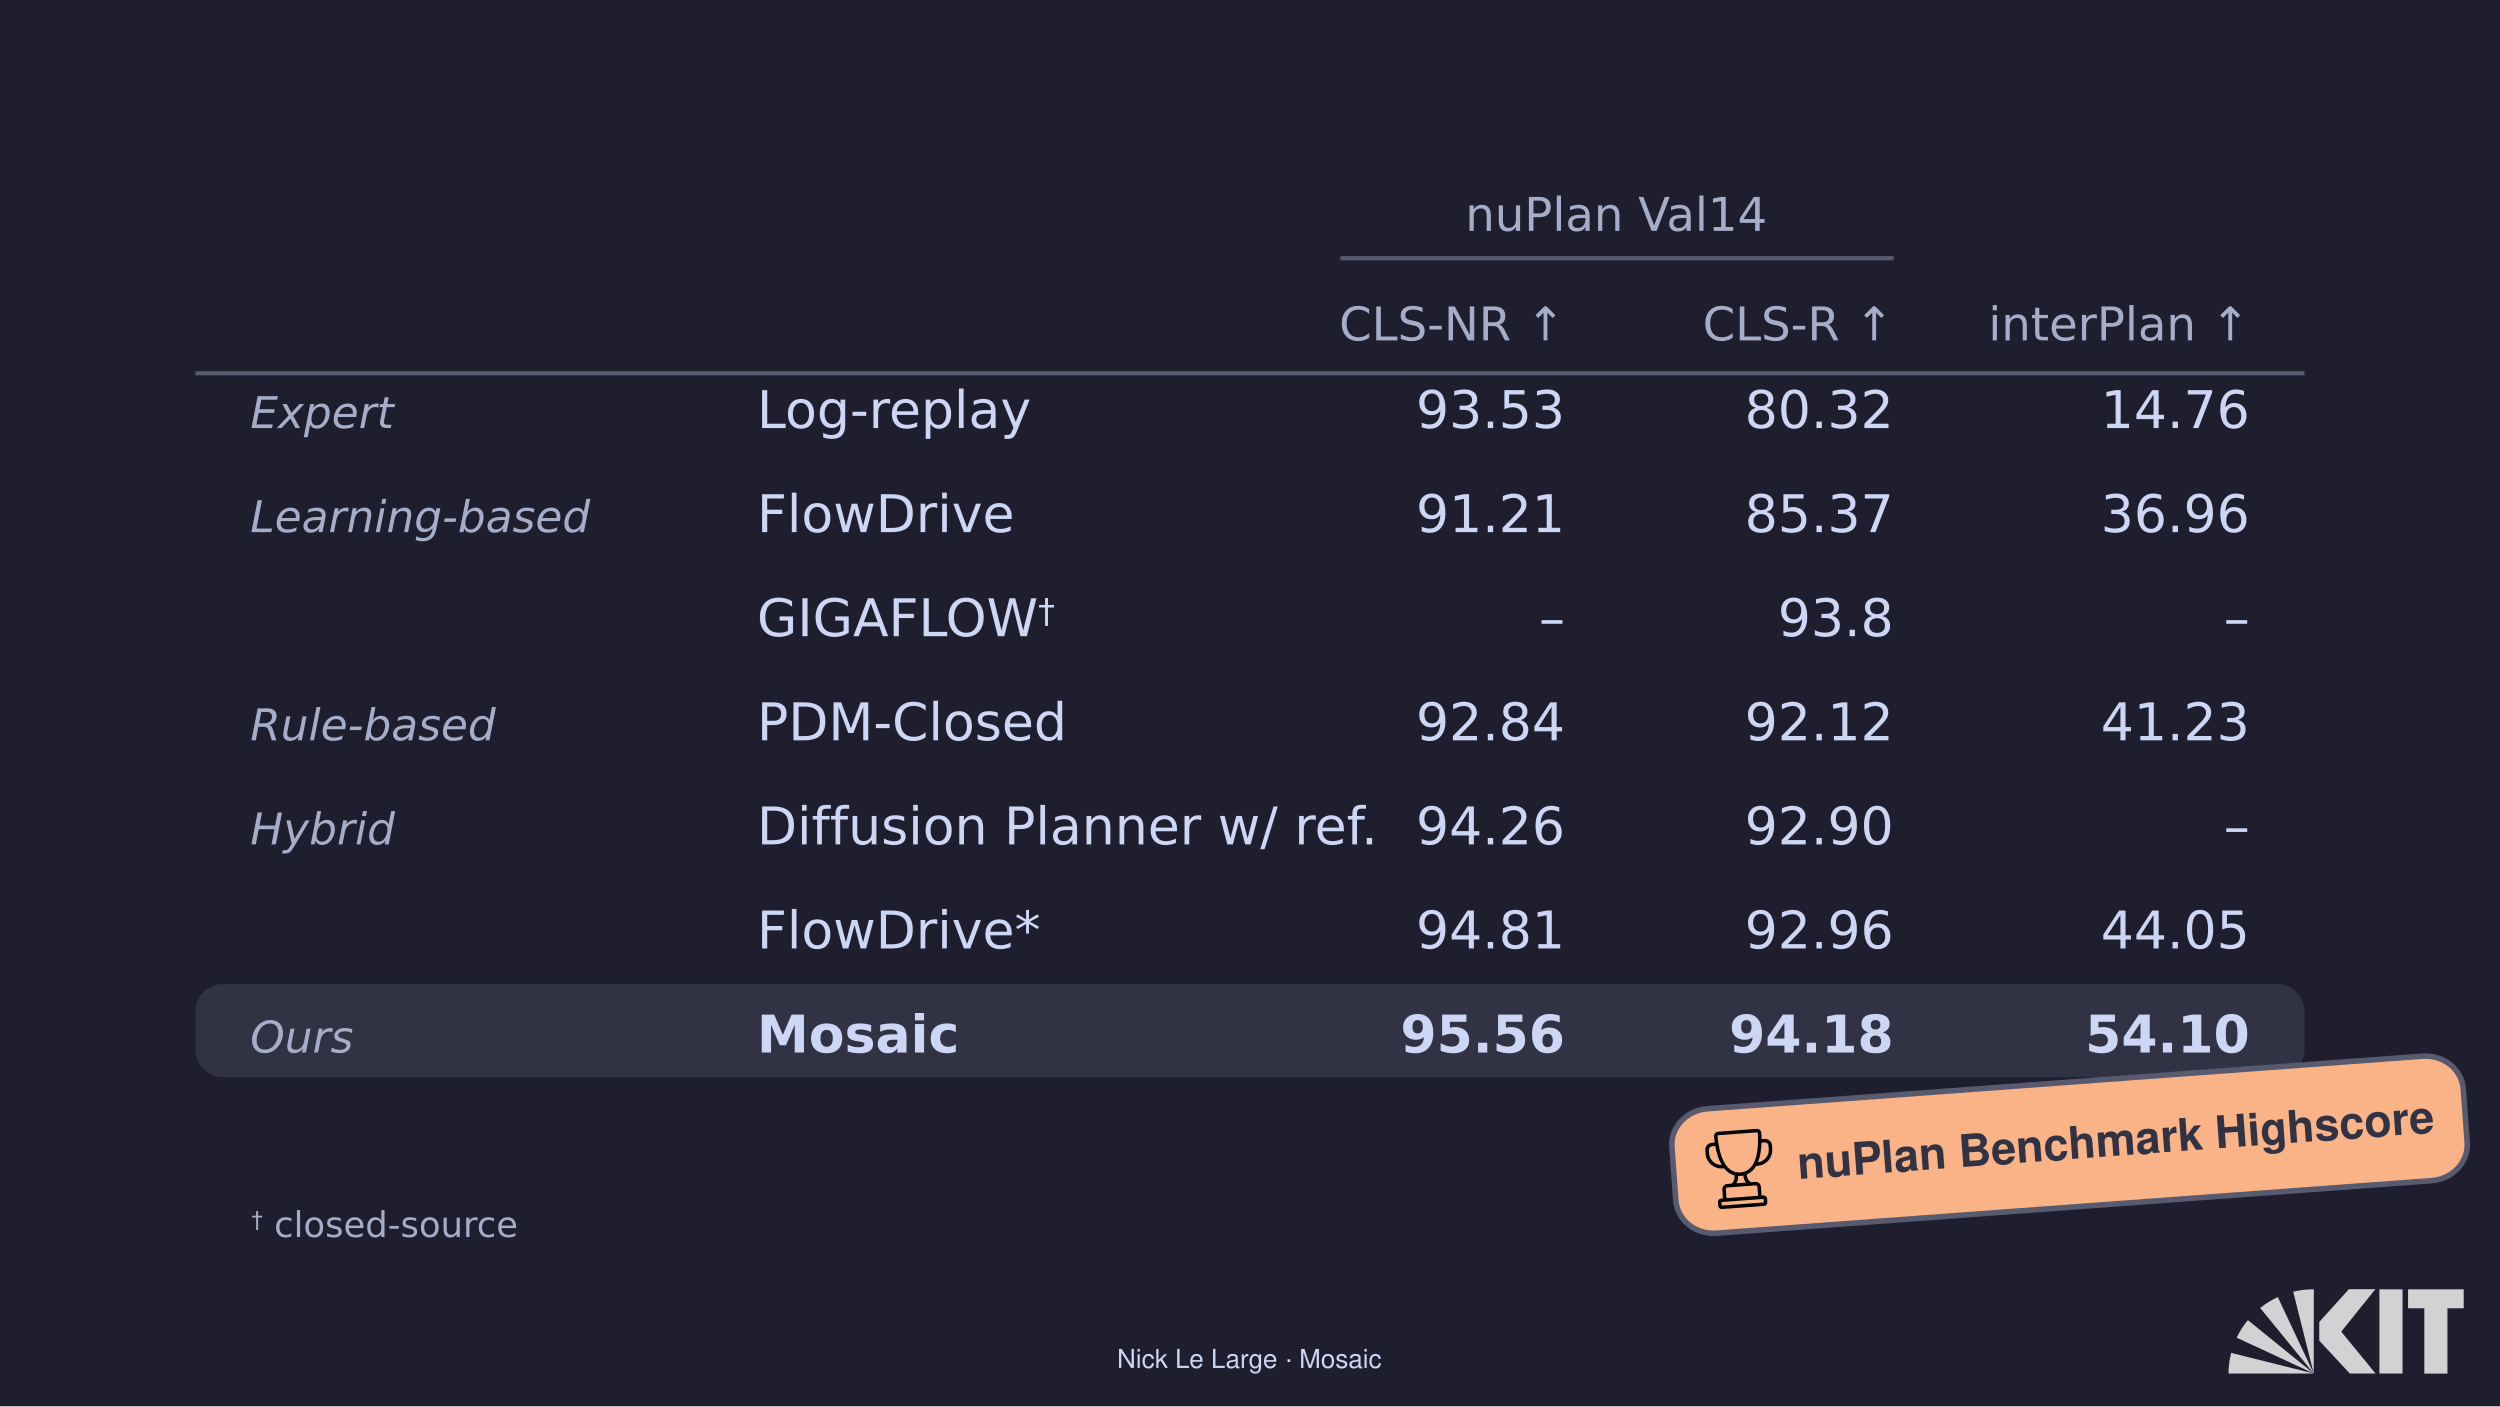
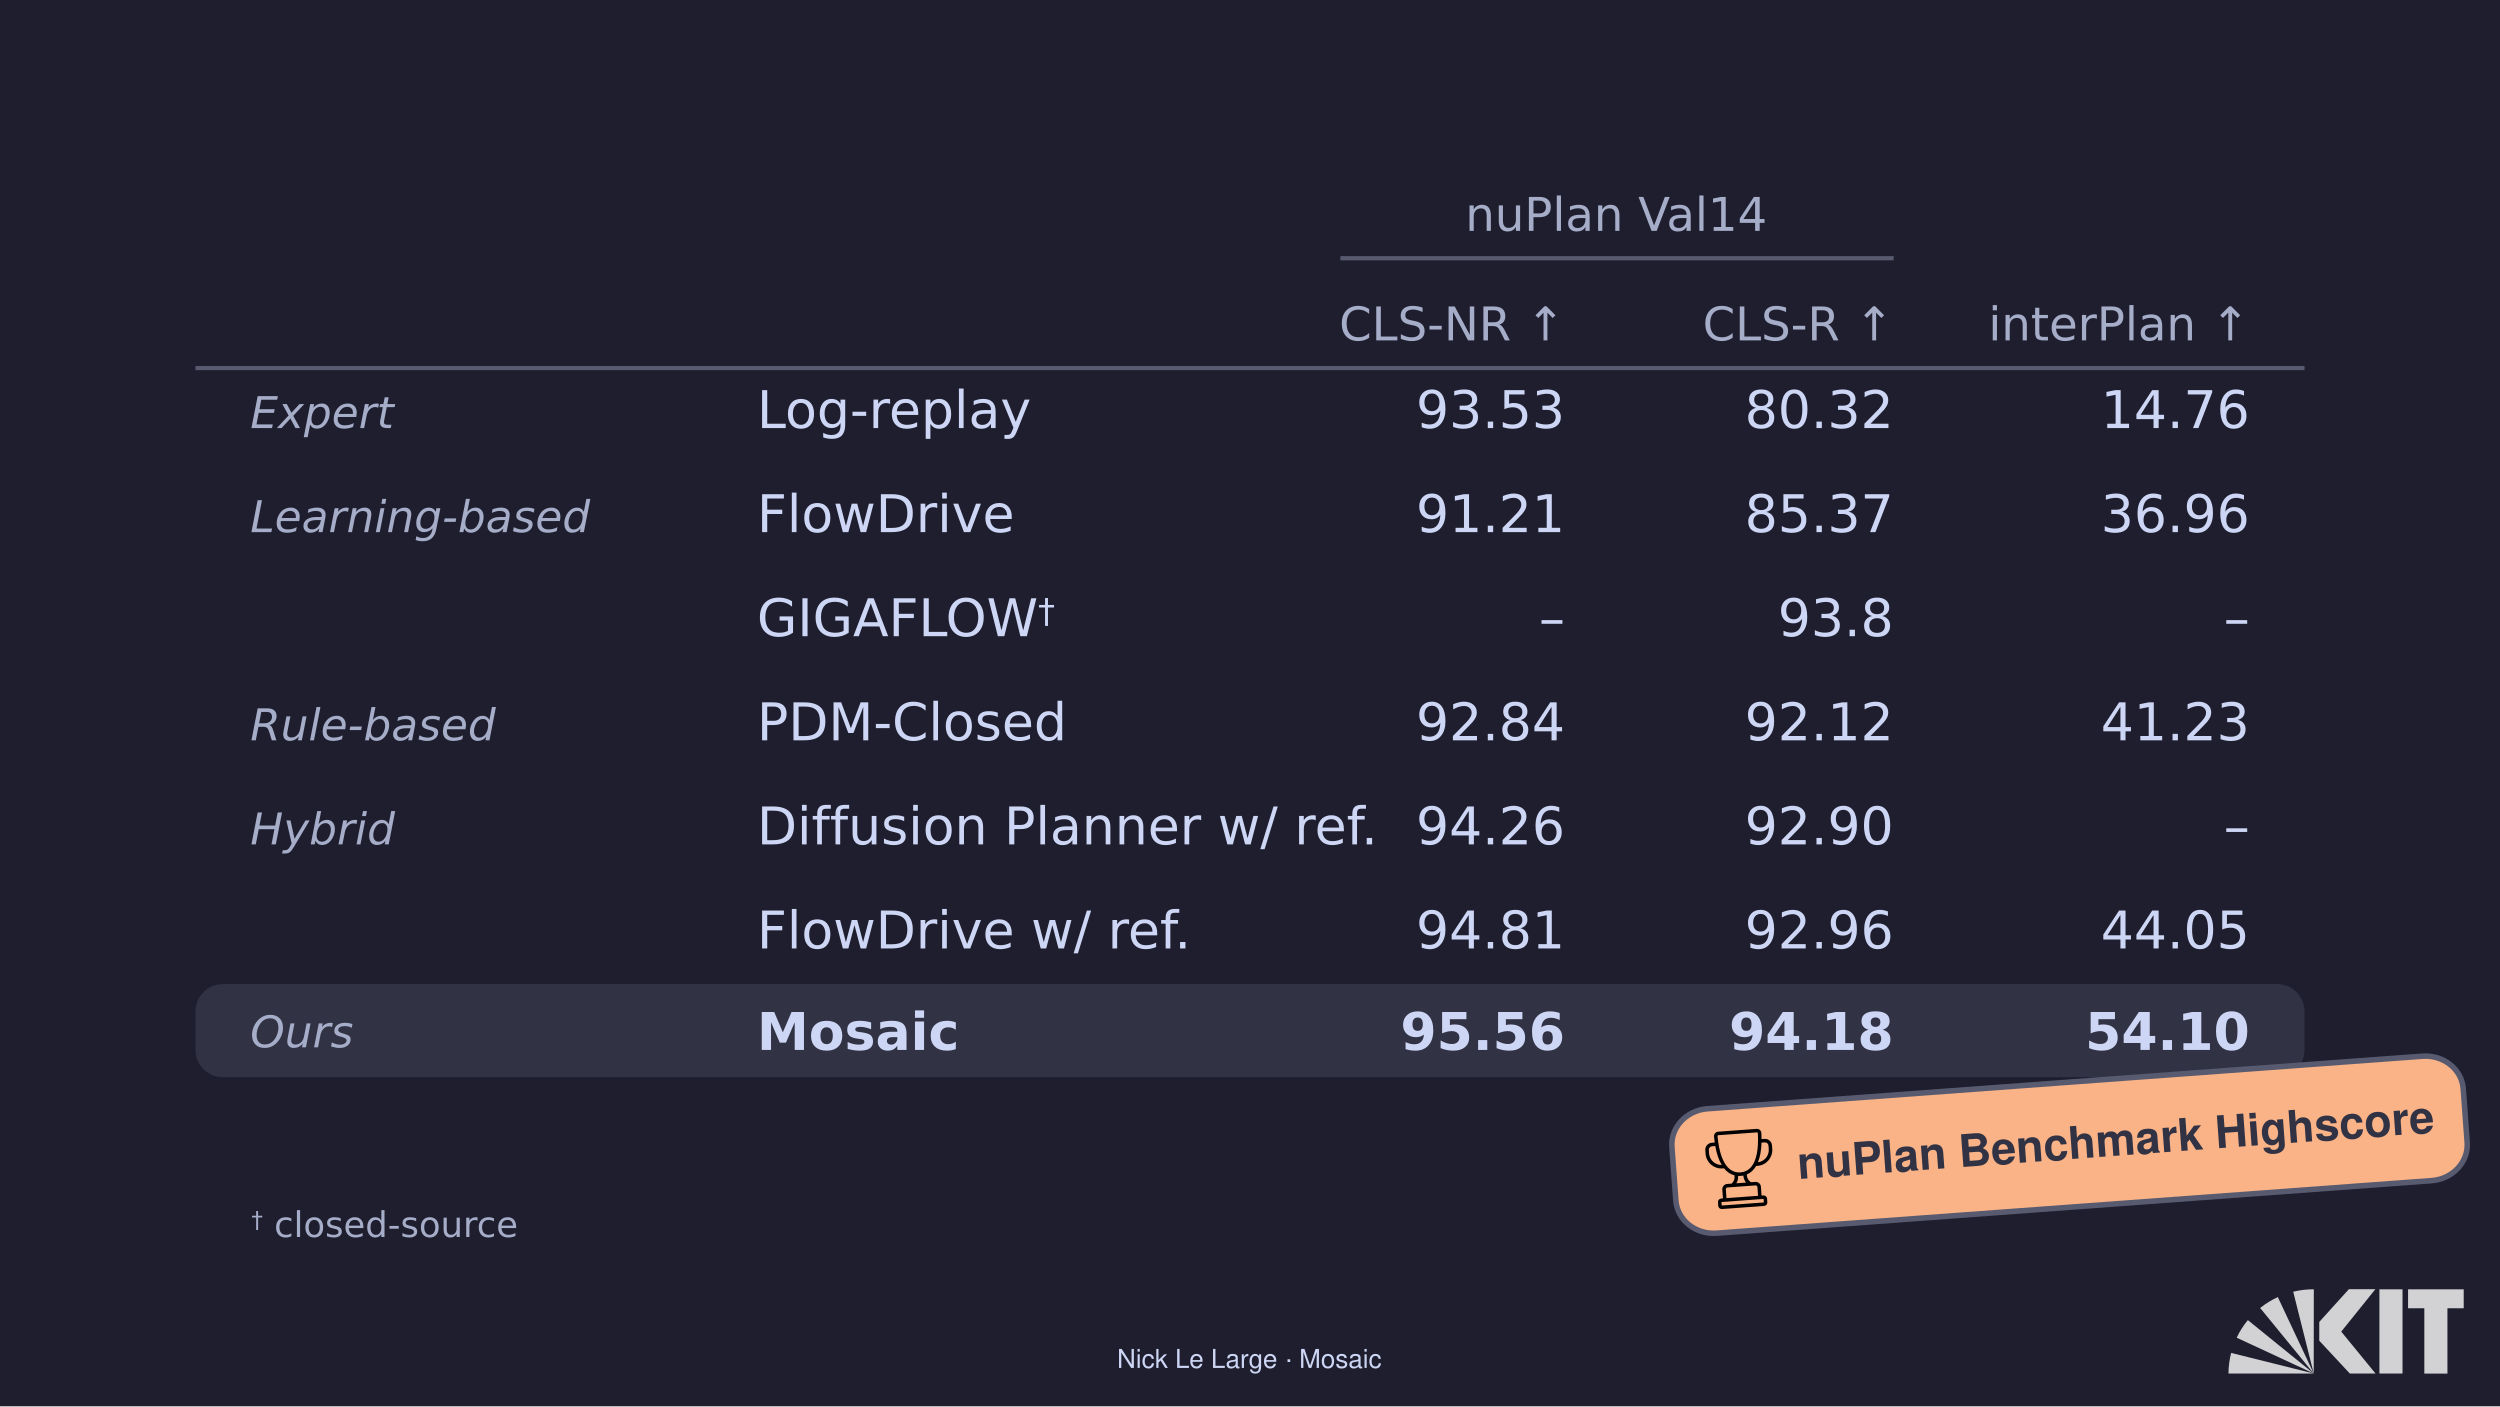
<svg xmlns="http://www.w3.org/2000/svg" xmlns:ns1="urn:inkflow" ns1:parent="base" viewBox="0 0 1920 1080" width="1920" height="1080" font-family="DejaVu Sans" version="2.0" id="svg37" standalone="no">
-   <g ns1:layout-src="base" ns1:layout-hash="16e203b8">
-     <defs />
+   <g ns1:layout-src="base" ns1:layout-hash="16e203b8" id="g1">
+     <defs id="defs1" />
    <g id="g5">
      <rect width="1920" height="1080" id="rect1" class="inkflow-fill-bg" />
      <g class="kit-logo-mark" fill="#ffffff" opacity="0.8" transform="translate(1709.592,985.4718) scale(0.1854084)" id="kit-logo">
        <path d="m984.51,25.416-230.514,0,0,78.511,67.398,0,0,270.666,95.719,0,0-270.666,67.397,0,0-78.511zm-253.458,348.819h-95.719v-348.819h95.719v348.819zm-111.852,0-106.474,0-126.55-135.871,0-77.794,122.606-135.513,109.701,0-141.248,175.665,141.965,173.513z" fill-rule="evenodd" id="path1" />
        <path d="M90.416,153.041c-18.284,22.227-34.057,46.605-46.247,72.775l319.064,148.418-272.817-221.193z" fill-rule="evenodd" id="path2" />
        <path d="M363.233,374.235,214.456,57.681c-26.529,12.189-50.907,27.246-73.134,45.171l221.91,271.383z" fill-rule="evenodd" id="path3" />
        <path d="m363.233,374.235,0.358-348.819h-2.868c-28.322,0-55.926,3.585-82.455,10.038l84.964,338.781z" fill-rule="evenodd" id="path4" />
        <path d="M21.226,288.912c-7.17,27.246-10.755,55.926-11.113,85.322h353.121l-342.007-85.322z" fill-rule="evenodd" id="path5" />
      </g>
      <text xml:space="preserve" x="857.89" y="1050.565" id="text1" style="font-style: normal; font-variant: normal; font-weight: normal; font-stretch: normal; font-size: 20px; line-height: 1.25; font-family: 'Nimbus Sans', Helvetica, Arial-Unicode, Arial, Sans-serif; -inkscape-font-specification: 'Nimbus Sans, Helvetica, Arial-Unicode, Arial, Sans-serif'; direction: ltr" class="inkflow-fill-text inkflow-fill-code-text">
        <tspan id="tspan1" x="857.89" y="1050.565">Nick Le Large · Mosaic</tspan>
      </text>
    </g>
  </g>
-   <defs id="defs1">
+   <defs id="defs2">
    <style id="inkflow-preview">.inkflow-fill-bg { fill: #1e1e2e; }
.inkflow-stroke-bg { stroke: #1e1e2e; }
.inkflow-fill-surface { fill: #313244; }
.inkflow-stroke-surface { stroke: #313244; }
.inkflow-fill-border { fill: #585b70; }
.inkflow-stroke-border { stroke: #585b70; }
.inkflow-fill-text { fill: #cdd6f4; }
.inkflow-stroke-text { stroke: #cdd6f4; }
.inkflow-fill-text-muted { fill: #a6adc8; }
.inkflow-stroke-text-muted { stroke: #a6adc8; }
.inkflow-fill-accent { fill: #cba6f7; }
.inkflow-stroke-accent { stroke: #cba6f7; }
.inkflow-fill-accent-fg { fill: #11111b; }
.inkflow-stroke-accent-fg { stroke: #11111b; }
.inkflow-fill-code-bg { fill: #181825; }
.inkflow-stroke-code-bg { stroke: #181825; }
.inkflow-fill-code-text { fill: #cdd6f4; }
.inkflow-stroke-code-text { stroke: #cdd6f4; }
.inkflow-fill-red { fill: #f38ba8; }
.inkflow-stroke-red { stroke: #f38ba8; }
.inkflow-fill-orange { fill: #fab387; }
.inkflow-stroke-orange { stroke: #fab387; }
.inkflow-fill-yellow { fill: #f9e2af; }
.inkflow-stroke-yellow { stroke: #f9e2af; }
.inkflow-fill-green { fill: #a6e3a1; }
.inkflow-stroke-green { stroke: #a6e3a1; }
.inkflow-fill-teal { fill: #94e2d5; }
.inkflow-stroke-teal { stroke: #94e2d5; }
.inkflow-fill-blue { fill: #89b4fa; }
.inkflow-stroke-blue { stroke: #89b4fa; }
.inkflow-fill-purple { fill: #cba6f7; }
.inkflow-stroke-purple { stroke: #cba6f7; }
.inkflow-fill-pink { fill: #f5c2e7; }
.inkflow-stroke-pink { stroke: #f5c2e7; }
.inkflow-fill-grey { fill: #6c7086; }
.inkflow-stroke-grey { stroke: #6c7086; }</style>
  </defs>
-   <g id="g1" transform="matrix(0.9411534,0,0,0.9411534,37.6697,34.17935)">
+   <g id="g38" transform="matrix(0.9411534,0,0,0.9411534,37.6697,34.17935)">
    <g id="head" transform="matrix(1.117543,0,0,1.117543,-115.1917,-102.7421)">
-       <text x="1247.407" y="228" font-size="34px" text-anchor="middle" id="text1" class="inkflow-fill-text-muted">nuPlan Val14</text>
+       <text x="1247.407" y="228" font-size="34px" text-anchor="middle" id="text2" class="inkflow-fill-text-muted">nuPlan Val14</text>
      <line x1="1045.992" y1="248" x2="1450" y2="248" stroke-width="3.053" id="line1" class="inkflow-stroke-border" />
-       <text x="1210" y="308" font-size="34px" text-anchor="end" id="text2" class="inkflow-fill-text-muted">CLS-NR ↑</text>
-       <text x="1450" y="308" font-size="34px" text-anchor="end" id="text3" class="inkflow-fill-text-muted">CLS-R ↑</text>
-       <text x="1710" y="308" font-size="34px" text-anchor="end" id="text4" class="inkflow-fill-text-muted">interPlan ↑</text>
-       <line x1="210" y1="332" x2="1750" y2="332" stroke-width="3" id="line4" class="inkflow-stroke-border" />
+       <text x="1210" y="308" font-size="34px" text-anchor="end" id="text3" class="inkflow-fill-text-muted">CLS-NR ↑</text>
+       <text x="1450" y="308" font-size="34px" text-anchor="end" id="text4" class="inkflow-fill-text-muted">CLS-R ↑</text>
+       <text x="1710" y="308" font-size="34px" text-anchor="end" id="text5" class="inkflow-fill-text-muted">interPlan ↑</text>
+       <line x1="210" y1="328.197" x2="1750" y2="328.197" stroke-width="3" id="line4" class="inkflow-stroke-border" />
    </g>
    <g id="row-log-replay" transform="matrix(1.117543,0,0,1.117543,-115.1917,-102.7421)">
-       <text x="250" y="372" font-size="32px" font-style="italic" id="text5" class="inkflow-fill-text-muted">Expert</text>
-       <text x="620" y="372" font-size="38px" font-weight="400" id="text6" class="inkflow-fill-text inkflow-fill-code-text">Log-replay</text>
-       <text x="1210" y="372" font-size="38px" font-weight="400" text-anchor="end" id="text7" class="inkflow-fill-text inkflow-fill-code-text">93.53</text>
-       <text x="1450" y="372" font-size="38px" font-weight="400" text-anchor="end" id="text8" class="inkflow-fill-text inkflow-fill-code-text">80.32</text>
-       <text x="1710" y="372" font-size="38px" font-weight="400" text-anchor="end" id="text9" class="inkflow-fill-text inkflow-fill-code-text">14.76</text>
+       <text x="250" y="372" font-size="32px" font-style="italic" id="text6" class="inkflow-fill-text-muted">Expert</text>
+       <text x="620" y="372" font-size="38px" font-weight="400" id="text7" class="inkflow-fill-text inkflow-fill-code-text">Log-replay</text>
+       <text x="1210" y="372" font-size="38px" font-weight="400" text-anchor="end" id="text8" class="inkflow-fill-text inkflow-fill-code-text">93.53</text>
+       <text x="1450" y="372" font-size="38px" font-weight="400" text-anchor="end" id="text9" class="inkflow-fill-text inkflow-fill-code-text">80.32</text>
+       <text x="1710" y="372" font-size="38px" font-weight="400" text-anchor="end" id="text10" class="inkflow-fill-text inkflow-fill-code-text">14.76</text>
    </g>
    <g id="row-flowdrive" transform="matrix(1.117543,0,0,1.117543,-115.1917,-102.7421)">
-       <text x="250" y="448" font-size="32px" font-style="italic" id="text10" class="inkflow-fill-text-muted">Learning-based</text>
-       <text x="620" y="448" font-size="38px" font-weight="400" id="text11" class="inkflow-fill-text inkflow-fill-code-text">FlowDrive</text>
-       <text x="1210" y="448" font-size="38px" font-weight="400" text-anchor="end" id="text12" class="inkflow-fill-text inkflow-fill-code-text">91.21</text>
-       <text x="1450" y="448" font-size="38px" font-weight="400" text-anchor="end" id="text13" class="inkflow-fill-text inkflow-fill-code-text">85.37</text>
-       <text x="1710" y="448" font-size="38px" font-weight="400" text-anchor="end" id="text14" class="inkflow-fill-text inkflow-fill-code-text">36.96</text>
+       <text x="250" y="448" font-size="32px" font-style="italic" id="text11" class="inkflow-fill-text-muted">Learning-based</text>
+       <text x="620" y="448" font-size="38px" font-weight="400" id="text12" class="inkflow-fill-text inkflow-fill-code-text">FlowDrive</text>
+       <text x="1210" y="448" font-size="38px" font-weight="400" text-anchor="end" id="text13" class="inkflow-fill-text inkflow-fill-code-text">91.21</text>
+       <text x="1450" y="448" font-size="38px" font-weight="400" text-anchor="end" id="text14" class="inkflow-fill-text inkflow-fill-code-text">85.37</text>
+       <text x="1710" y="448" font-size="38px" font-weight="400" text-anchor="end" id="text15" class="inkflow-fill-text inkflow-fill-code-text">36.96</text>
    </g>
    <g id="row-gigaflow†" transform="matrix(1.117543,0,0,1.117543,-115.1917,-102.7421)">
-       <text x="620" y="524" font-size="38px" font-weight="400" id="text15" class="inkflow-fill-text inkflow-fill-code-text">GIGAFLOW<tspan style="font-size:65%;baseline-shift:super" id="tspan6">†</tspan>
+       <text x="620" y="524" font-size="38px" font-weight="400" id="text16" class="inkflow-fill-text inkflow-fill-code-text">GIGAFLOW<tspan style="font-size:65%;baseline-shift:super" id="tspan6">†</tspan>
      </text>
-       <text x="1210" y="524" font-size="38px" font-weight="400" text-anchor="end" id="text16" class="inkflow-fill-text inkflow-fill-code-text">–</text>
-       <text x="1450" y="524" font-size="38px" font-weight="400" text-anchor="end" id="text17" class="inkflow-fill-text inkflow-fill-code-text">93.8</text>
-       <text x="1710" y="524" font-size="38px" font-weight="400" text-anchor="end" id="text18" class="inkflow-fill-text inkflow-fill-code-text">–</text>
+       <text x="1210" y="524" font-size="38px" font-weight="400" text-anchor="end" id="text17" class="inkflow-fill-text inkflow-fill-code-text">–</text>
+       <text x="1450" y="524" font-size="38px" font-weight="400" text-anchor="end" id="text18" class="inkflow-fill-text inkflow-fill-code-text">93.8</text>
+       <text x="1710" y="524" font-size="38px" font-weight="400" text-anchor="end" id="text19" class="inkflow-fill-text inkflow-fill-code-text">–</text>
    </g>
    <g id="row-pdm-closed" transform="matrix(1.117543,0,0,1.117543,-115.1917,-102.7421)">
-       <text x="250" y="600" font-size="32px" font-style="italic" id="text19" class="inkflow-fill-text-muted">Rule-based</text>
-       <text x="620" y="600" font-size="38px" font-weight="400" id="text20" class="inkflow-fill-text inkflow-fill-code-text">PDM-Closed</text>
-       <text x="1210" y="600" font-size="38px" font-weight="400" text-anchor="end" id="text21" class="inkflow-fill-text inkflow-fill-code-text">92.84</text>
-       <text x="1450" y="600" font-size="38px" font-weight="400" text-anchor="end" id="text22" class="inkflow-fill-text inkflow-fill-code-text">92.12</text>
-       <text x="1710" y="600" font-size="38px" font-weight="400" text-anchor="end" id="text23" class="inkflow-fill-text inkflow-fill-code-text">41.23</text>
+       <text x="250" y="600" font-size="32px" font-style="italic" id="text20" class="inkflow-fill-text-muted">Rule-based</text>
+       <text x="620" y="600" font-size="38px" font-weight="400" id="text21" class="inkflow-fill-text inkflow-fill-code-text">PDM-Closed</text>
+       <text x="1210" y="600" font-size="38px" font-weight="400" text-anchor="end" id="text22" class="inkflow-fill-text inkflow-fill-code-text">92.84</text>
+       <text x="1450" y="600" font-size="38px" font-weight="400" text-anchor="end" id="text23" class="inkflow-fill-text inkflow-fill-code-text">92.12</text>
+       <text x="1710" y="600" font-size="38px" font-weight="400" text-anchor="end" id="text24" class="inkflow-fill-text inkflow-fill-code-text">41.23</text>
    </g>
    <g id="row-diffusion" transform="matrix(1.117543,0,0,1.117543,-115.1917,-102.7421)">
-       <text x="250" y="676" font-size="32px" font-style="italic" id="text24" class="inkflow-fill-text-muted">Hybrid</text>
-       <text x="620" y="676" font-size="38px" font-weight="400" id="text25" class="inkflow-fill-text inkflow-fill-code-text">Diffusion Planner w/ ref.</text>
-       <text x="1210" y="676" font-size="38px" font-weight="400" text-anchor="end" id="text26" class="inkflow-fill-text inkflow-fill-code-text">94.26</text>
-       <text x="1450" y="676" font-size="38px" font-weight="400" text-anchor="end" id="text27" class="inkflow-fill-text inkflow-fill-code-text">92.90</text>
-       <text x="1710" y="676" font-size="38px" font-weight="400" text-anchor="end" id="text28" class="inkflow-fill-text inkflow-fill-code-text">–</text>
+       <text x="250" y="676" font-size="32px" font-style="italic" id="text25" class="inkflow-fill-text-muted">Hybrid</text>
+       <text x="620" y="676" font-size="38px" font-weight="400" id="text26" class="inkflow-fill-text inkflow-fill-code-text">Diffusion Planner w/ ref.</text>
+       <text x="1210" y="676" font-size="38px" font-weight="400" text-anchor="end" id="text27" class="inkflow-fill-text inkflow-fill-code-text">94.26</text>
+       <text x="1450" y="676" font-size="38px" font-weight="400" text-anchor="end" id="text28" class="inkflow-fill-text inkflow-fill-code-text">92.90</text>
+       <text x="1710" y="676" font-size="38px" font-weight="400" text-anchor="end" id="text29" class="inkflow-fill-text inkflow-fill-code-text">–</text>
    </g>
    <g id="g32" transform="matrix(1.117543,0,0,1.117543,-115.1917,-102.7421)">
-       <text x="620" y="752" font-size="38px" font-weight="400" id="text29" class="inkflow-fill-text inkflow-fill-code-text">FlowDrive*</text>
-       <text x="1210" y="752" font-size="38px" font-weight="400" text-anchor="end" id="text30" class="inkflow-fill-text inkflow-fill-code-text">94.81</text>
-       <text x="1450" y="752" font-size="38px" font-weight="400" text-anchor="end" id="text31" class="inkflow-fill-text inkflow-fill-code-text">92.96</text>
-       <text x="1710" y="752" font-size="38px" font-weight="400" text-anchor="end" id="text32" class="inkflow-fill-text inkflow-fill-code-text">44.05</text>
+       <text x="620" y="752" font-size="38px" font-weight="400" id="text30" class="inkflow-fill-text inkflow-fill-code-text" style="-inkscape-font-specification:'DejaVu Sans, Normal';font-family:'DejaVu Sans';font-weight:normal;font-style:normal;font-stretch:normal;font-variant:normal;font-size:38px;font-variant-ligatures:normal;font-variant-caps:normal;font-variant-numeric:normal;font-variant-east-asian:normal;fill:#cdd6f4">
+         <tspan id="tspan38">FlowDrive w/ ref.</tspan>
+       </text>
+       <text x="1210" y="752" font-size="38px" font-weight="400" text-anchor="end" id="text31" class="inkflow-fill-text inkflow-fill-code-text">94.81</text>
+       <text x="1450" y="752" font-size="38px" font-weight="400" text-anchor="end" id="text32" class="inkflow-fill-text inkflow-fill-code-text">92.96</text>
+       <text x="1710" y="752" font-size="38px" font-weight="400" text-anchor="end" id="text33" class="inkflow-fill-text inkflow-fill-code-text">44.05</text>
    </g>
    <g id="row-mosaic" transform="matrix(1.117543,0,0,1.117543,-115.1917,-102.7421)">
      <rect x="210" y="778" width="1540" height="68" rx="20" id="rect32" class="inkflow-fill-surface" />
-       <text x="250" y="828" font-size="32px" font-style="italic" id="text33" class="inkflow-fill-text-muted">Ours</text>
-       <text x="620" y="828" font-size="38px" font-weight="700" id="text34" class="inkflow-fill-text inkflow-fill-code-text">Mosaic</text>
-       <text x="1210" y="828" font-size="38px" font-weight="700" text-anchor="end" id="text35" class="inkflow-fill-text inkflow-fill-code-text">95.56</text>
-       <text x="1450" y="828" font-size="38px" font-weight="700" text-anchor="end" id="text36" class="inkflow-fill-text inkflow-fill-code-text">94.18</text>
-       <text x="1710" y="828" font-size="38px" font-weight="700" text-anchor="end" id="text37" class="inkflow-fill-text inkflow-fill-code-text">54.10</text>
+       <text x="250" y="824.197" font-size="32px" font-style="italic" id="text34" class="inkflow-fill-text-muted">Ours</text>
+       <text x="620" y="826.098" font-size="38px" font-weight="700" id="text35" class="inkflow-fill-text inkflow-fill-code-text">Mosaic</text>
+       <text x="1210" y="826.098" font-size="38px" font-weight="700" text-anchor="end" id="text36" class="inkflow-fill-text inkflow-fill-code-text">95.56</text>
+       <text x="1450" y="826.098" font-size="38px" font-weight="700" text-anchor="end" id="text37" class="inkflow-fill-text inkflow-fill-code-text">94.18</text>
+       <text x="1710" y="826.098" font-size="38px" font-weight="700" text-anchor="end" id="text38" class="inkflow-fill-text inkflow-fill-code-text">54.10</text>
    </g>
  </g>
  <g id="g37" transform="matrix(0.7187636,-0.05281399,0.05281399,0.7187636,-848.3267,-1431.435)" style="stroke-linecap:butt;stroke-linejoin:round">
    <rect style="stroke-width: 5.894; stroke-linecap: butt; stroke-linejoin: round" id="rect23" width="845.521" height="132.946" x="2715.663" y="3378.759" rx="40.854" ry="37.795" class="inkflow-fill-orange inkflow-stroke-border" />
    <g id="g36" transform="translate(-99.38783,224.613)" style="stroke-linecap:butt;stroke-linejoin:round">
      <path d="m -611.841,20 h -3.117 c 0.141,-2.098 0.25,-4.25 0.281,-6.512 0.02,-1.254 -0.457,-2.441 -1.34,-3.34 -0.891,-0.902 -2.078,-1.402 -3.348,-1.402 l -41.203,0.004 c -1.27,0 -2.457,0.496 -3.348,1.402 -0.883,0.898 -1.359,2.082 -1.34,3.336 0.035,2.262 0.141,4.414 0.281,6.512 h -3.117 c -4.137,0 -7.5,3.363 -7.5,7.5 v 3.75 c 0,9.305 7.57,16.875 16.875,16.875 h 1.586 c 2.836,4.137 6.387,6.93 10.602,8.32 v 1.055 c 0,2.981 -1.414,5.738 -3.789,7.5 h -4.648 c -3.102,0 -5.625,2.523 -5.625,5.625 v 9.375 h -1.875 c -2.066,0 -3.75,1.684 -3.75,3.75 v 3.75 c 0,2.066 1.684,3.75 3.75,3.75 h 45 c 2.066,0 3.75,-1.684 3.75,-3.75 v -3.75 c 0,-2.066 -1.684,-3.75 -3.75,-3.75 h -1.875 v -9.375 c 0,-3.102 -2.523,-5.625 -5.625,-5.625 h -4.648 c -2.375,-1.762 -3.789,-4.519 -3.789,-7.5 v -1.055 c 4.215,-1.391 7.766,-4.184 10.602,-8.32 h 1.586 c 9.305,0 16.875,-7.57 16.875,-16.875 v -3.75 c 0,-4.137 -3.363,-7.5 -7.5,-7.5 z m -60,11.25 V 27.5 c 0,-2.066 1.684,-3.75 3.75,-3.75 h 3.418 c 0.863,8.375 2.68,15.254 5.344,20.594 -6.949,-0.324 -12.512,-6.062 -12.512,-13.094 z m 54.375,56.25 h -45 v -3.75 h 45 z m -5.625,-16.875 V 80 h -33.75 v -9.375 c 0,-1.035 0.84,-1.875 1.875,-1.875 h 30 c 1.035,0 1.875,0.84 1.875,1.875 z m -11.703,-5.625 h -10.34 c 1.512,-2.164 2.359,-4.769 2.359,-7.5 v -0.176 c 0.914,0.113 1.848,0.176 2.812,0.176 0.965,0 1.898,-0.062 2.812,-0.176 V 57.5 c 0,2.731 0.844,5.336 2.359,7.5 z m -5.172,-11.25 c -18.223,0 -21.316,-25.258 -21.539,-40.316 -0.004,-0.328 0.164,-0.547 0.262,-0.648 0.105,-0.105 0.332,-0.281 0.676,-0.281 h 41.207 c 0.344,0 0.57,0.18 0.676,0.281 0.102,0.102 0.27,0.32 0.262,0.652 -0.223,15.059 -3.32,40.316 -21.539,40.316 z m 31.875,-22.5 c 0,7.031 -5.559,12.77 -12.512,13.094 2.664,-5.34 4.481,-12.219 5.344,-20.594 h 3.418 c 2.066,0 3.75,1.684 3.75,3.75 z" id="path1-4" transform="translate(3525.869,3170.621)" style="stroke-linecap:butt;stroke-linejoin:round" />
      <text xml:space="preserve" x="2946.901" y="3236.001" id="text9-6" style="font-weight: bold; font-size: 47.907px; line-height: 1.25; font-family: 'Nimbus Sans', Helvetica, Arial-Unicode, Arial, Sans-serif; -inkscape-font-specification: 'Arbeit Regular, Helvetica, Arial-Unicode, Arial, Sans-serif, Bold'; direction: ltr; stroke-width: 9.581; stroke-linecap: butt; stroke-linejoin: round" class="inkflow-fill-surface">
        <tspan id="tspan9" x="2946.901" y="3236.001" style="font-style: normal; font-variant: normal; font-weight: bold; font-stretch: normal; font-family: 'Nimbus Sans', Helvetica, Arial-Unicode, Arial, Sans-serif; -inkscape-font-specification: 'Nimbus Sans, Helvetica, Arial-Unicode, Arial, Sans-serif Bold'; stroke-width: 9.581" class="inkflow-fill-surface">nuPlan Benchmark Highscore</tspan>
      </text>
    </g>
  </g>
  <text id="footnote" x="193.057" y="950.021" font-size="27.176px" class="inkflow-fill-text-muted" style="stroke-width:0.906">
    <tspan style="font-size:17.665px;baseline-shift:super;stroke-width:0.906" id="tspan5">†</tspan> closed-source</text>
</svg>
